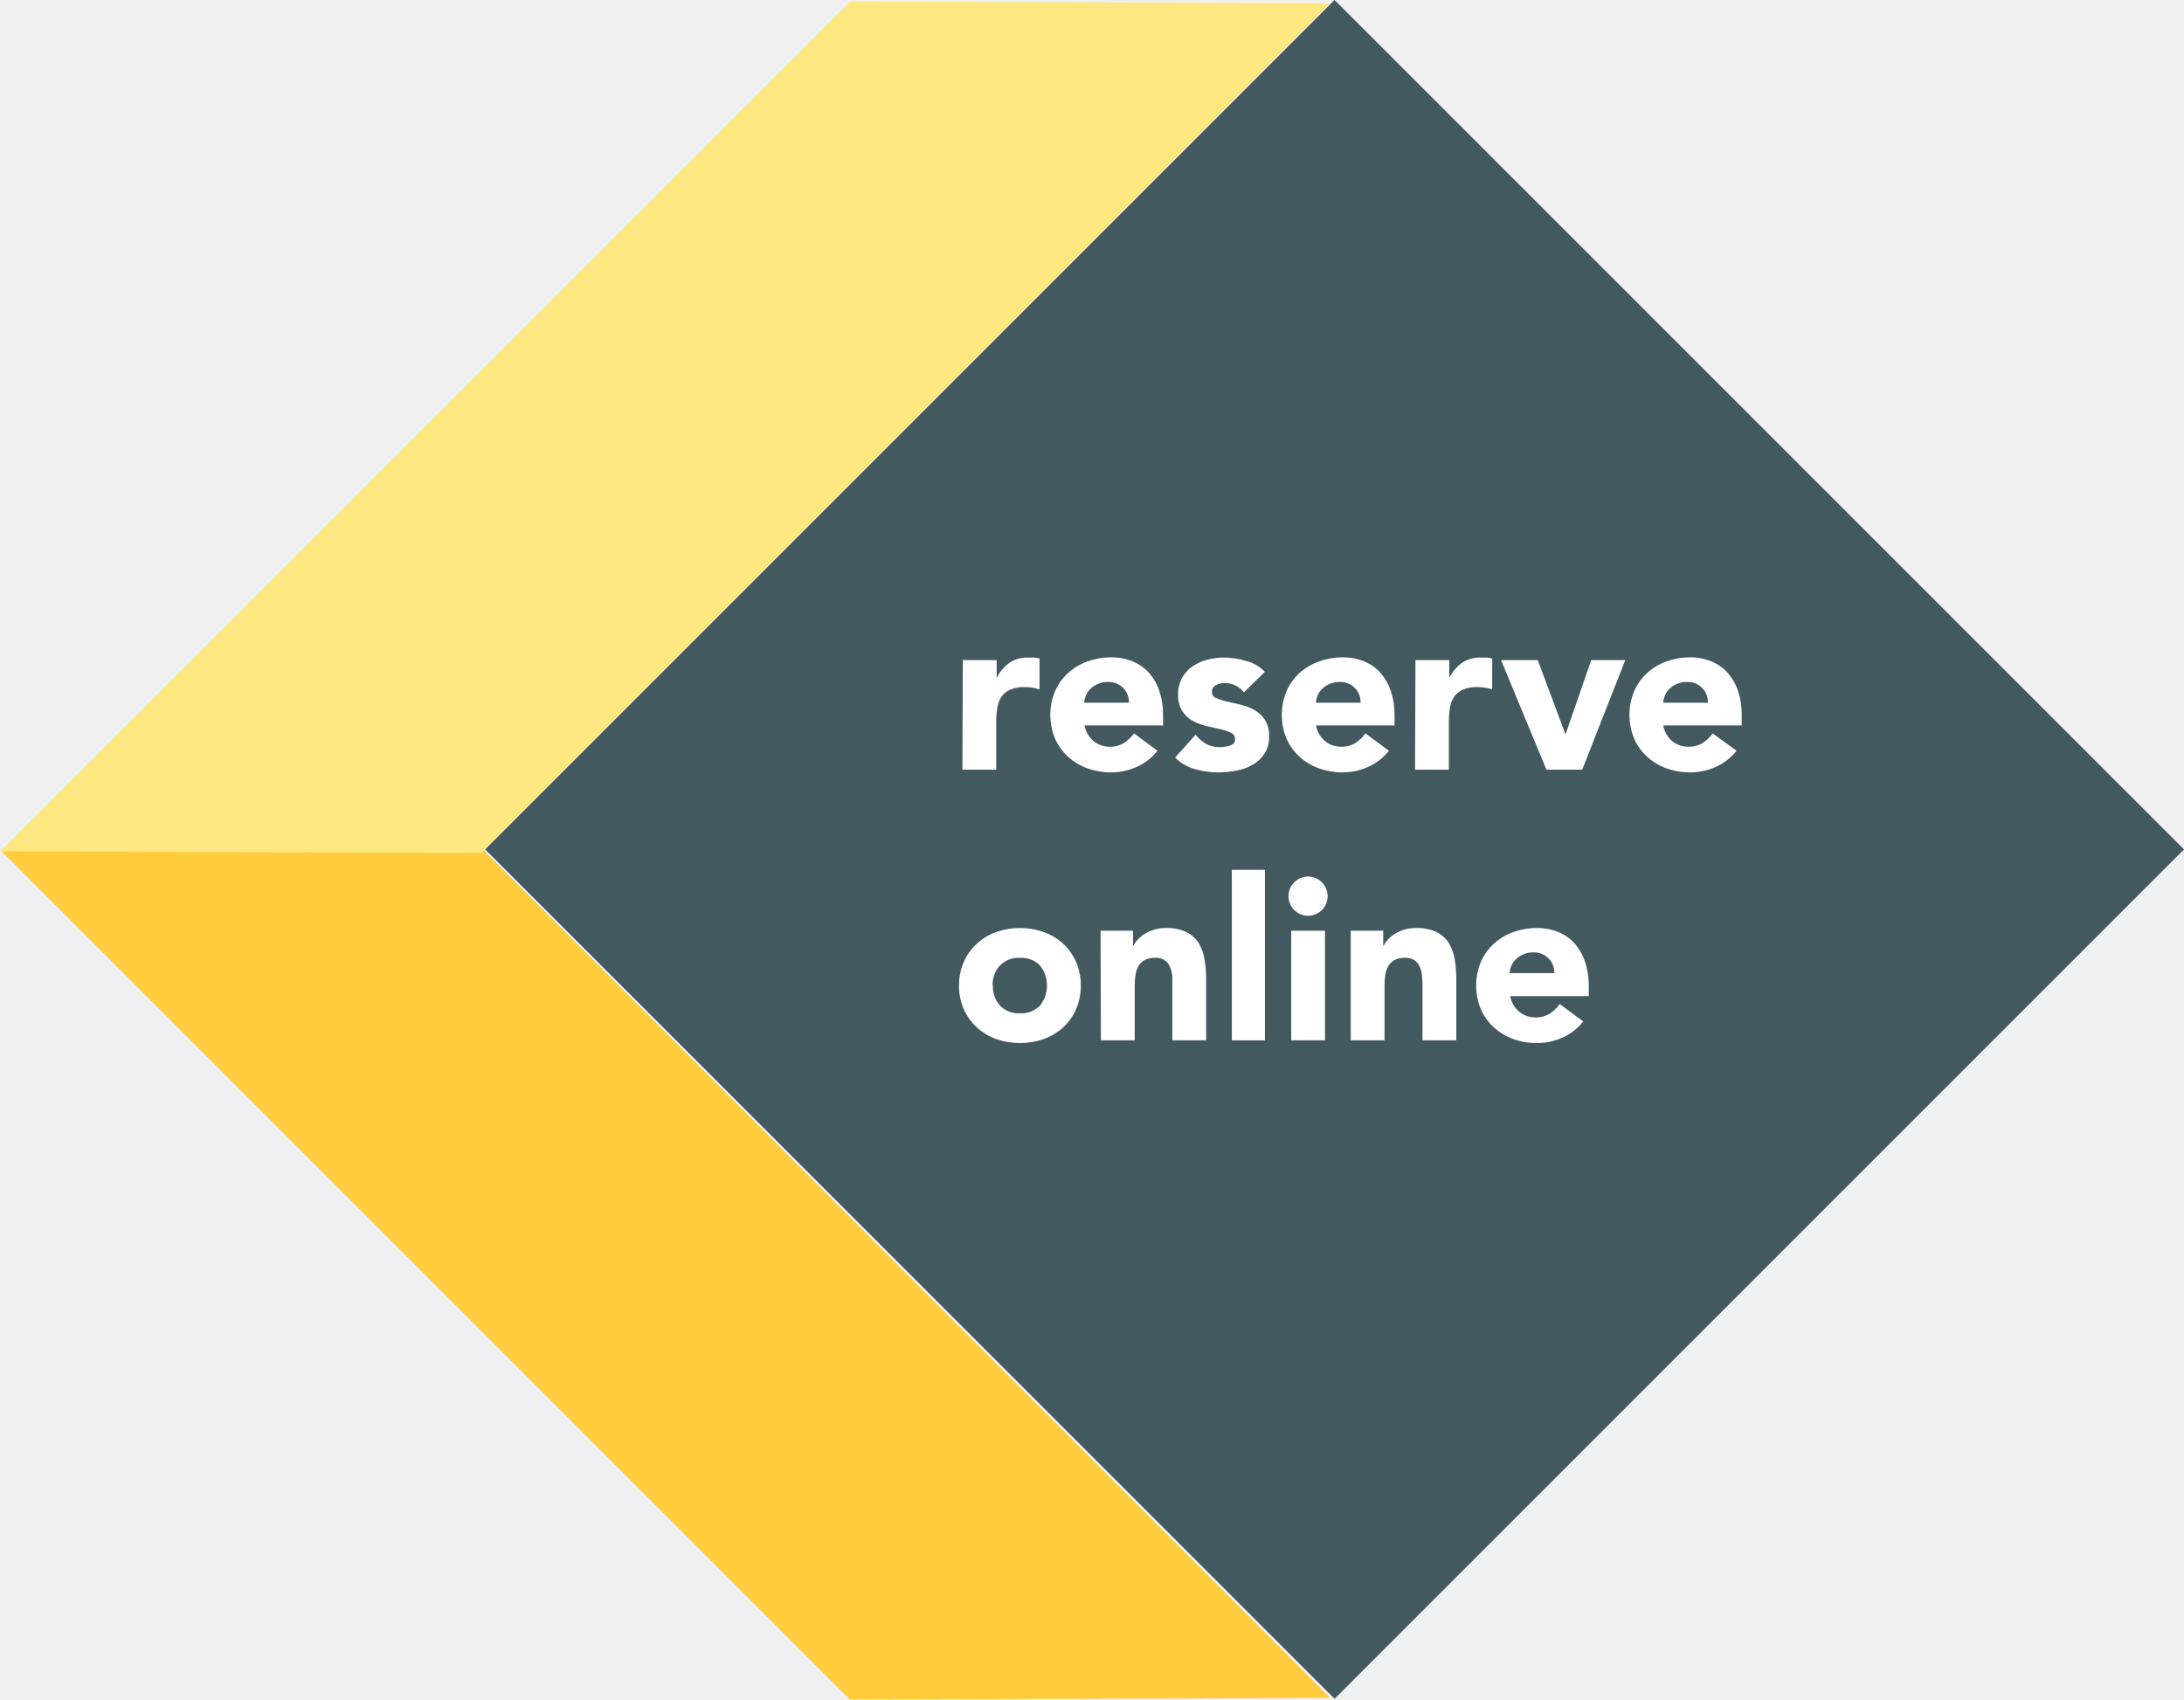
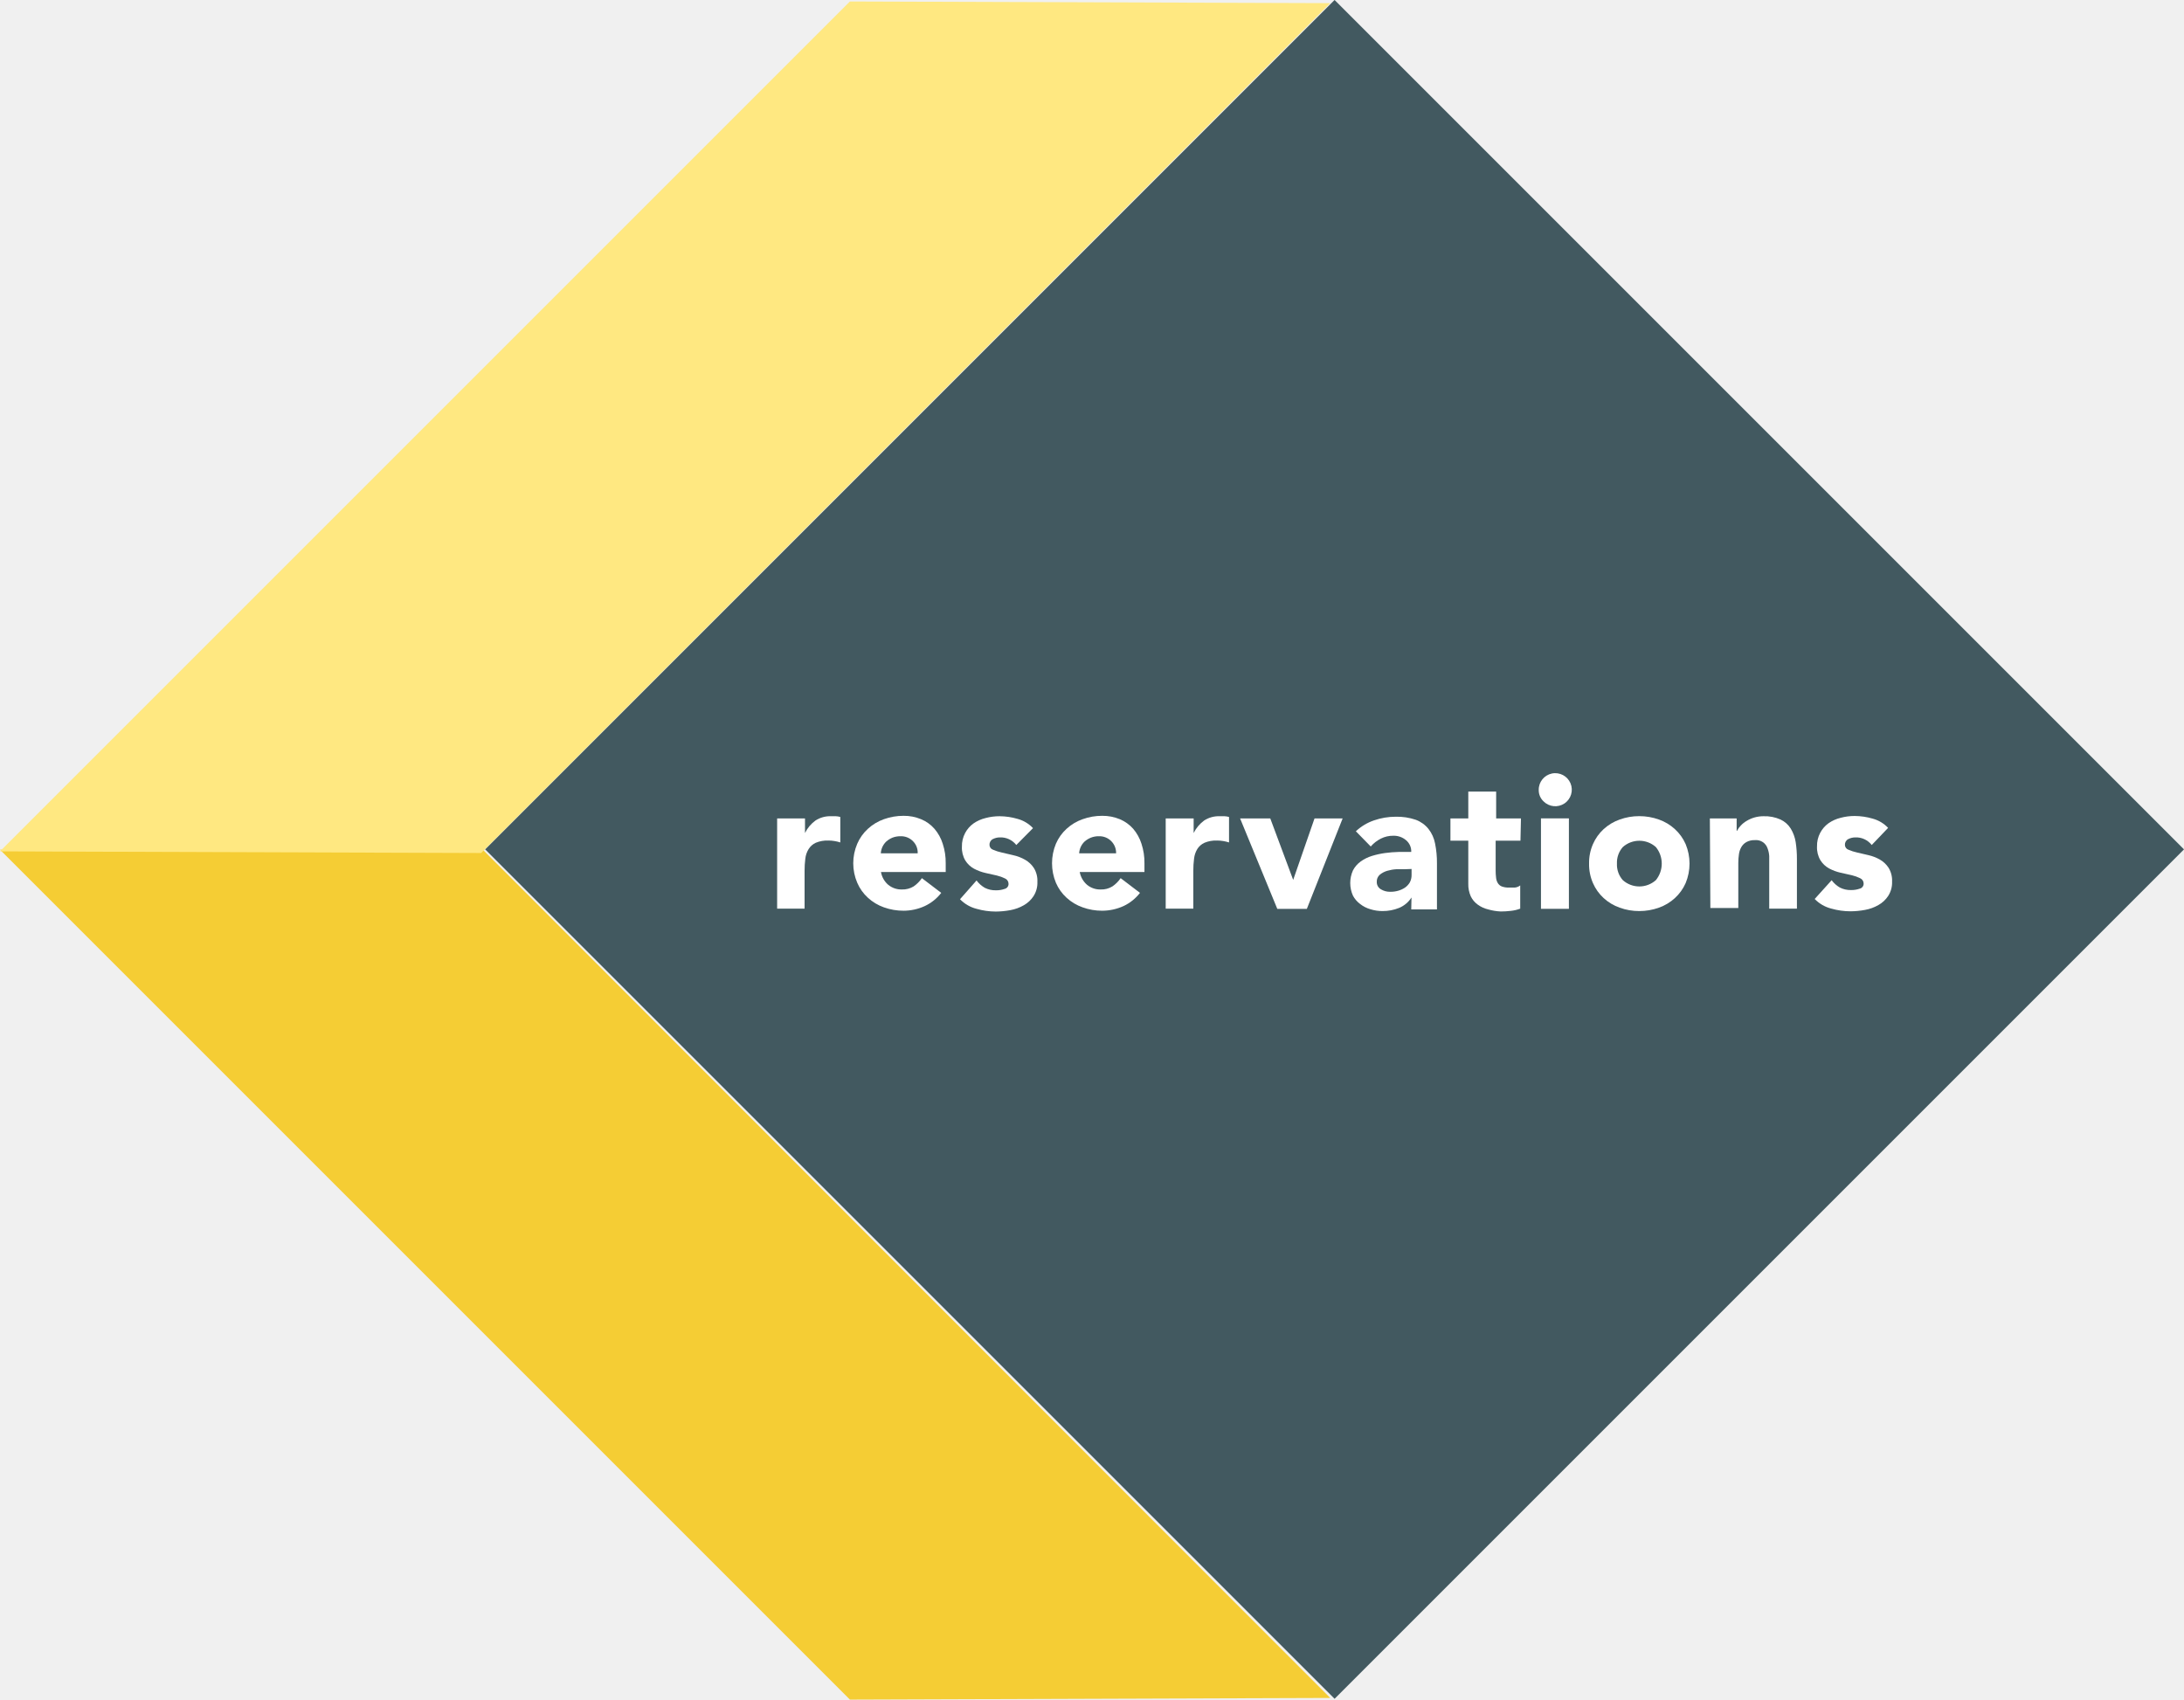
<svg xmlns="http://www.w3.org/2000/svg" viewBox="0 0 264.17 205.58">
  <defs>
-     <style>.cls-1{fill:#425960;}.cls-2{fill:#ffcc3e;}.cls-3{fill:#ffe881;}.cls-4{fill:#fff;}</style>
+     <style>.cls-1{fill:#425960;}.cls-2{fill:#f5cd34;}.cls-3{fill:#ffe881;}.cls-4{fill:#fff;}</style>
  </defs>
  <g id="Layer_2" data-name="Layer 2">
    <g id="Layer_1-2" data-name="Layer 1">
      <rect class="cls-1" x="88.78" y="30.09" width="145.3" height="145.3" transform="translate(-25.37 144.24) rotate(-45)" />
      <polygon class="cls-2" points="102.8 205.58 160.9 205.38 58.2 102.58 0 102.78 102.8 205.58" />
      <polygon class="cls-3" points="58.2 103.18 0 102.98 102.8 0.18 160.9 0.38 58.2 103.18" />
-       <path class="cls-4" d="M116.46,79.84h4.09V82h0a5.06,5.06,0,0,1,1.56-1.84,3.91,3.91,0,0,1,2.26-.62c.24,0,.47,0,.71,0a4.13,4.13,0,0,1,.66.11v3.74a7.16,7.16,0,0,0-.86-.21,6.42,6.42,0,0,0-.89-.07,4.28,4.28,0,0,0-1.85.33,2.52,2.52,0,0,0-1.06.92,3.51,3.51,0,0,0-.47,1.4,12.61,12.61,0,0,0-.11,1.8V93.1h-4.09Z" />
-       <path class="cls-4" d="M140,90.81a6.51,6.51,0,0,1-2.48,1.94,7.52,7.52,0,0,1-3.11.68,8.54,8.54,0,0,1-2.88-.49,7.05,7.05,0,0,1-2.35-1.41,6.8,6.8,0,0,1-1.57-2.19,7.49,7.49,0,0,1,0-5.73,6.74,6.74,0,0,1,1.57-2.2A7.05,7.05,0,0,1,131.54,80a8.54,8.54,0,0,1,2.88-.49A6.74,6.74,0,0,1,137,80a5.44,5.44,0,0,1,2,1.41,6.3,6.3,0,0,1,1.24,2.2,8.85,8.85,0,0,1,.44,2.86v1.28h-9.5a3.25,3.25,0,0,0,1.07,1.87,3,3,0,0,0,2,.7,3.05,3.05,0,0,0,1.7-.45,4.63,4.63,0,0,0,1.22-1.16ZM136.55,85a2.37,2.37,0,0,0-.69-1.77,2.42,2.42,0,0,0-1.82-.74,3,3,0,0,0-1.2.22,2.76,2.76,0,0,0-.89.56,2.31,2.31,0,0,0-.57.79,2.56,2.56,0,0,0-.24.94Z" />
-       <path class="cls-4" d="M150.46,83.74a2.93,2.93,0,0,0-2.38-1.12,2.32,2.32,0,0,0-1,.25.88.88,0,0,0-.49.84.77.77,0,0,0,.51.73,6.91,6.91,0,0,0,1.28.41l1.66.38a6.49,6.49,0,0,1,1.67.64A3.74,3.74,0,0,1,153,87.06a3.51,3.51,0,0,1,.5,2,3.68,3.68,0,0,1-.56,2.12,4.24,4.24,0,0,1-1.43,1.33,5.87,5.87,0,0,1-2,.71,11.45,11.45,0,0,1-2.16.21,10.25,10.25,0,0,1-2.81-.4,5.29,5.29,0,0,1-2.4-1.4l2.48-2.76A4.38,4.38,0,0,0,145.91,90a3.41,3.41,0,0,0,1.63.37,3.7,3.7,0,0,0,1.28-.21.74.74,0,0,0,.57-.75.85.85,0,0,0-.5-.78,5.88,5.88,0,0,0-1.29-.43l-1.66-.38a6.61,6.61,0,0,1-1.66-.62A3.5,3.5,0,0,1,143,86a3.59,3.59,0,0,1-.5-2,4,4,0,0,1,.48-2,4.07,4.07,0,0,1,1.25-1.39,5.52,5.52,0,0,1,1.79-.81,8.27,8.27,0,0,1,2-.26,9.4,9.4,0,0,1,2.65.39A4.85,4.85,0,0,1,153,81.26Z" />
-       <path class="cls-4" d="M168,90.81a6.62,6.62,0,0,1-2.49,1.94,7.48,7.48,0,0,1-3.11.68,8.52,8.52,0,0,1-2.87-.49,7,7,0,0,1-2.35-1.41,6.66,6.66,0,0,1-1.57-2.19,7.49,7.49,0,0,1,0-5.73,6.59,6.59,0,0,1,1.57-2.2A7,7,0,0,1,159.57,80a8.52,8.52,0,0,1,2.87-.49A6.66,6.66,0,0,1,165,80a5.39,5.39,0,0,1,2,1.41,6.46,6.46,0,0,1,1.24,2.2,8.85,8.85,0,0,1,.44,2.86v1.28h-9.5a3.24,3.24,0,0,0,1.06,1.87,3,3,0,0,0,2,.7,3.07,3.07,0,0,0,1.71-.45,4.59,4.59,0,0,0,1.21-1.16ZM164.57,85a2.36,2.36,0,0,0-.68-1.77,2.43,2.43,0,0,0-1.83-.74,3,3,0,0,0-1.2.22,2.82,2.82,0,0,0-.88.56,2.49,2.49,0,0,0-.58.79,2.76,2.76,0,0,0-.23.94Z" />
-       <path class="cls-4" d="M171.21,79.84h4.09V82h0a5.06,5.06,0,0,1,1.56-1.84,3.91,3.91,0,0,1,2.26-.62c.24,0,.47,0,.71,0a4.13,4.13,0,0,1,.66.11v3.74a7.16,7.16,0,0,0-.86-.21,6.42,6.42,0,0,0-.89-.07,4.36,4.36,0,0,0-1.86.33,2.55,2.55,0,0,0-1.05.92,3.51,3.51,0,0,0-.47,1.4,12.61,12.61,0,0,0-.11,1.8V93.1h-4.09Z" />
-       <path class="cls-4" d="M181.56,79.84H186l3.36,9h0l3.11-9h4.12L191.38,93.1h-4.33Z" />
-       <path class="cls-4" d="M210.05,90.81a6.62,6.62,0,0,1-2.49,1.94,7.48,7.48,0,0,1-3.11.68,8.54,8.54,0,0,1-2.88-.49,6.91,6.91,0,0,1-2.34-1.41,6.52,6.52,0,0,1-1.57-2.19,7.49,7.49,0,0,1,0-5.73,6.46,6.46,0,0,1,1.57-2.2A6.91,6.91,0,0,1,201.57,80a8.54,8.54,0,0,1,2.88-.49A6.66,6.66,0,0,1,207,80a5.48,5.48,0,0,1,2,1.41,6.46,6.46,0,0,1,1.24,2.2,8.85,8.85,0,0,1,.43,2.86v1.28h-9.49a3.24,3.24,0,0,0,1.06,1.87,3,3,0,0,0,2,.7,3.11,3.11,0,0,0,1.71-.45,4.75,4.75,0,0,0,1.21-1.16ZM206.58,85a2.36,2.36,0,0,0-.68-1.77,2.44,2.44,0,0,0-1.83-.74,3,3,0,0,0-1.2.22,2.87,2.87,0,0,0-.89.56,2.61,2.61,0,0,0-.57.79,2.55,2.55,0,0,0-.23.94Z" />
-       <path class="cls-4" d="M116,119.21a7,7,0,0,1,.58-2.86,6.46,6.46,0,0,1,1.57-2.2,6.91,6.91,0,0,1,2.34-1.41,8.71,8.71,0,0,1,5.76,0,7.05,7.05,0,0,1,2.35,1.41,6.57,6.57,0,0,1,1.56,2.2,7.37,7.37,0,0,1,0,5.73,6.63,6.63,0,0,1-1.56,2.19,7.05,7.05,0,0,1-2.35,1.41,8.71,8.71,0,0,1-5.76,0,6.91,6.91,0,0,1-2.34-1.41,6.52,6.52,0,0,1-1.57-2.19A7,7,0,0,1,116,119.21Zm4.1,0a3.41,3.41,0,0,0,.86,2.43,3.1,3.1,0,0,0,2.41.93,3.14,3.14,0,0,0,2.42-.93,3.9,3.9,0,0,0,0-4.86,3.14,3.14,0,0,0-2.42-.92,3.1,3.1,0,0,0-2.41.92A3.41,3.41,0,0,0,120.06,119.21Z" />
-       <path class="cls-4" d="M133.12,112.58h3.93v1.8h.06a3,3,0,0,1,.54-.76,3.85,3.85,0,0,1,.85-.68,4.41,4.41,0,0,1,1.12-.49,4.51,4.51,0,0,1,1.36-.2,5.61,5.61,0,0,1,2.51.48,3.68,3.68,0,0,1,1.49,1.32,5.52,5.52,0,0,1,.72,2,14.78,14.78,0,0,1,.19,2.48v7.31H141.8v-6.49c0-.38,0-.78,0-1.19a3.66,3.66,0,0,0-.25-1.13,1.75,1.75,0,0,0-1.84-1.17,2.5,2.5,0,0,0-1.28.28,1.91,1.91,0,0,0-.75.77,2.81,2.81,0,0,0-.34,1.07,8.49,8.49,0,0,0-.09,1.26v6.6h-4.09Z" />
-       <path class="cls-4" d="M149,105.21H153v20.63H149Z" />
-       <path class="cls-4" d="M155.85,108.41a2.26,2.26,0,0,1,.7-1.68,2.35,2.35,0,0,1,3.35,0,2.37,2.37,0,1,1-4.05,1.68Zm.33,4.17h4.09v13.26h-4.09Z" />
-       <path class="cls-4" d="M163.38,112.58h3.93v1.8h.05a3.3,3.3,0,0,1,.55-.76,3.79,3.79,0,0,1,.84-.68,4.57,4.57,0,0,1,1.12-.49,4.63,4.63,0,0,1,1.37-.2,5.64,5.64,0,0,1,2.51.48,3.65,3.65,0,0,1,1.48,1.32,5.35,5.35,0,0,1,.73,2,15.92,15.92,0,0,1,.19,2.48v7.31h-4.09v-6.49c0-.38,0-.78-.05-1.19a3.39,3.39,0,0,0-.24-1.13,2,2,0,0,0-.63-.85,1.92,1.92,0,0,0-1.21-.32,2.5,2.5,0,0,0-1.28.28,1.91,1.91,0,0,0-.75.77,3,3,0,0,0-.35,1.07,10.14,10.14,0,0,0-.08,1.26v6.6h-4.09Z" />
-       <path class="cls-4" d="M191.51,123.55a6.59,6.59,0,0,1-2.48,1.94,7.52,7.52,0,0,1-3.11.68,8.3,8.3,0,0,1-2.88-.49,7,7,0,0,1-2.35-1.41,6.66,6.66,0,0,1-1.57-2.19,7.49,7.49,0,0,1,0-5.73,6.59,6.59,0,0,1,1.57-2.2,7,7,0,0,1,2.35-1.41,8.54,8.54,0,0,1,2.88-.49,6.65,6.65,0,0,1,2.57.49,5.39,5.39,0,0,1,2,1.41,6.46,6.46,0,0,1,1.24,2.2,8.85,8.85,0,0,1,.44,2.86v1.28h-9.5a3.17,3.17,0,0,0,1.07,1.87,3,3,0,0,0,2,.7,3.07,3.07,0,0,0,1.71-.45,4.59,4.59,0,0,0,1.21-1.16ZM188,117.71a2.36,2.36,0,0,0-.68-1.77,2.43,2.43,0,0,0-1.83-.74,3,3,0,0,0-2.08.78,2.49,2.49,0,0,0-.58.79,2.76,2.76,0,0,0-.23.94Z" />
+     </g>
+     <g id="Layer_2-2" data-name="Layer 2">
+       <path class="cls-4" d="M94,99h3.37v1.76h0a4.08,4.08,0,0,1,1.28-1.52,3.24,3.24,0,0,1,1.87-.51,5.63,5.63,0,0,1,.58,0,2.17,2.17,0,0,1,.54.09v3.08a4.57,4.57,0,0,0-.71-.17,4.23,4.23,0,0,0-.73-.06,3.62,3.62,0,0,0-1.53.27,2,2,0,0,0-.86.76,2.75,2.75,0,0,0-.4,1.16,11.2,11.2,0,0,0-.09,1.48v4.57H94Z" />
+       <path class="cls-4" d="M113.85,108a5.41,5.41,0,0,1-2,1.6,6.19,6.19,0,0,1-2.56.56,7,7,0,0,1-2.38-.41,5.62,5.62,0,0,1-1.93-1.16,5.25,5.25,0,0,1-1.29-1.81,6,6,0,0,1,0-4.72,5.25,5.25,0,0,1,1.29-1.81,5.62,5.62,0,0,1,1.93-1.16,7,7,0,0,1,2.38-.41,5.34,5.34,0,0,1,2.12.41,4.31,4.31,0,0,1,1.62,1.16,5.1,5.1,0,0,1,1,1.81,7.26,7.26,0,0,1,.36,2.36v1.06h-7.83a2.64,2.64,0,0,0,.87,1.54,2.51,2.51,0,0,0,1.67.57,2.56,2.56,0,0,0,1.41-.37,3.91,3.91,0,0,0,1-1ZM111,103.22a1.93,1.93,0,0,0-.56-1.46,2,2,0,0,0-1.51-.61,2.57,2.57,0,0,0-1,.18,2.67,2.67,0,0,0-.73.46,2.14,2.14,0,0,0-.66,1.43Z" />
+       <path class="cls-4" d="M122.93,102.21a2.41,2.41,0,0,0-2-.92,1.91,1.91,0,0,0-.83.2.73.73,0,0,0-.41.7.61.61,0,0,0,.42.59,5.52,5.52,0,0,0,1.06.34l1.37.32A5.06,5.06,0,0,1,124,104a3.08,3.08,0,0,1,1.06,1,2.94,2.94,0,0,1,.42,1.66,3,3,0,0,1-.47,1.74,3.36,3.36,0,0,1-1.18,1.1,5,5,0,0,1-1.62.59,9.81,9.81,0,0,1-1.77.17,8.5,8.5,0,0,1-2.32-.33,4.23,4.23,0,0,1-2-1.16l2-2.27a3.32,3.32,0,0,0,1,.89,2.85,2.85,0,0,0,1.34.3,3,3,0,0,0,1.06-.17.61.61,0,0,0,.47-.61.7.7,0,0,0-.42-.65,4.73,4.73,0,0,0-1-.36l-1.38-.31a5.51,5.51,0,0,1-1.37-.51,2.84,2.84,0,0,1-1.06-1,3,3,0,0,1-.41-1.66,3.34,3.34,0,0,1,.39-1.66,3.38,3.38,0,0,1,1-1.15,4.38,4.38,0,0,1,1.47-.66,6.48,6.48,0,0,1,1.69-.22,7.88,7.88,0,0,1,2.18.32,4,4,0,0,1,1.87,1.12Z" />
+       <path class="cls-4" d="M137.89,108a5.45,5.45,0,0,1-2,1.6,6.27,6.27,0,0,1-2.57.56,6.86,6.86,0,0,1-2.37-.41,5.57,5.57,0,0,1-1.94-1.16,5.25,5.25,0,0,1-1.29-1.81,6.16,6.16,0,0,1,0-4.72,5.25,5.25,0,0,1,1.29-1.81,5.57,5.57,0,0,1,1.94-1.16,6.86,6.86,0,0,1,2.37-.41,5.43,5.43,0,0,1,2.13.41,4.47,4.47,0,0,1,1.62,1.16,5.24,5.24,0,0,1,1,1.81,7.26,7.26,0,0,1,.36,2.36v1.06h-7.83a2.71,2.71,0,0,0,.88,1.54,2.48,2.48,0,0,0,1.66.57,2.51,2.51,0,0,0,1.41-.37,3.75,3.75,0,0,0,1-1ZM135,103.22a2,2,0,0,0-.57-1.46,2,2,0,0,0-1.5-.61,2.5,2.5,0,0,0-1,.18,2.73,2.73,0,0,0-.74.46,2.14,2.14,0,0,0-.66,1.43Z" />
+       <path class="cls-4" d="M141,99h3.38v1.76h0a4.18,4.18,0,0,1,1.28-1.52,3.24,3.24,0,0,1,1.87-.51,5.83,5.83,0,0,1,.59,0,2.34,2.34,0,0,1,.54.09v3.08a4.86,4.86,0,0,0-.71-.17,4.4,4.4,0,0,0-.73-.06,3.56,3.56,0,0,0-1.53.27,2,2,0,0,0-.87.76,2.89,2.89,0,0,0-.39,1.16,11.2,11.2,0,0,0-.09,1.48v4.57H141Z" />
+       <path class="cls-4" d="M150,99h3.65l2.77,7.43h0L159,99h3.4l-4.33,10.94H154.5Z" />
+       <path class="cls-4" d="M170.73,108.56h0a3.28,3.28,0,0,1-1.5,1.26,5.23,5.23,0,0,1-2,.38,4.8,4.8,0,0,1-1.47-.22,3.61,3.61,0,0,1-1.25-.64,3,3,0,0,1-.86-1,3.72,3.72,0,0,1,0-3.06,3.07,3.07,0,0,1,.94-1.08,4.67,4.67,0,0,1,1.36-.67,10.2,10.2,0,0,1,1.59-.35,15.09,15.09,0,0,1,1.64-.13c.55,0,1.06,0,1.52,0a1.75,1.75,0,0,0-.64-1.43,2.27,2.27,0,0,0-1.52-.53,3.24,3.24,0,0,0-1.52.35,4.11,4.11,0,0,0-1.22.95l-1.8-1.84a6.07,6.07,0,0,1,2.2-1.32,8,8,0,0,1,2.61-.44,7,7,0,0,1,2.44.37,3.56,3.56,0,0,1,1.53,1.1,4.08,4.08,0,0,1,.8,1.76,11.63,11.63,0,0,1,.23,2.42v5.56h-3.11Zm-.83-3.42-1,0a5,5,0,0,0-1.1.19,2.57,2.57,0,0,0-.9.47,1.09,1.09,0,0,0-.37.88,1,1,0,0,0,.52.9,2.09,2.09,0,0,0,1.08.29,3.35,3.35,0,0,0,1-.13,2.94,2.94,0,0,0,.82-.38,2.05,2.05,0,0,0,.58-.63,1.87,1.87,0,0,0,.21-.9v-.72Z" />
+       <path class="cls-4" d="M183.91,101.69h-3v3.65a6.81,6.81,0,0,0,.05.82,1.56,1.56,0,0,0,.2.64,1,1,0,0,0,.48.42,2.33,2.33,0,0,0,.87.14c.18,0,.42,0,.71,0a1.25,1.25,0,0,0,.66-.26v2.81a4.53,4.53,0,0,1-1.17.27,9.61,9.61,0,0,1-1.19.07A6.53,6.53,0,0,1,180,110a3.47,3.47,0,0,1-1.26-.58,2.63,2.63,0,0,1-.84-1,3.54,3.54,0,0,1-.3-1.53v-5.2h-2.16V99h2.16V95.75h3.37V99h3Z" />
+       <path class="cls-4" d="M186.12,95.55a2,2,0,1,1,.58,1.38A1.85,1.85,0,0,1,186.12,95.55Zm.27,3.44h3.38v10.94h-3.38Z" />
+       <path class="cls-4" d="M192.21,104.46a5.62,5.62,0,0,1,.47-2.36,5.38,5.38,0,0,1,1.29-1.81,5.67,5.67,0,0,1,1.94-1.16,6.86,6.86,0,0,1,2.37-.41,7,7,0,0,1,2.38.41,5.62,5.62,0,0,1,1.93,1.16,5.41,5.41,0,0,1,1.3,1.81,6.16,6.16,0,0,1,0,4.72,5.41,5.41,0,0,1-1.3,1.81,5.62,5.62,0,0,1-1.93,1.16,7,7,0,0,1-2.38.41,6.86,6.86,0,0,1-2.37-.41,5.67,5.67,0,0,1-1.94-1.16,5.38,5.38,0,0,1-1.29-1.81A5.62,5.62,0,0,1,192.21,104.46Zm3.37,0a2.83,2.83,0,0,0,.71,2,3,3,0,0,0,4,0,3.17,3.17,0,0,0,0-4,3,3,0,0,0-4,0A2.84,2.84,0,0,0,195.58,104.46Z" />
+       <path class="cls-4" d="M206.82,99h3.24v1.49h.05a2.46,2.46,0,0,1,.45-.63,3,3,0,0,1,.7-.56,3.88,3.88,0,0,1,.92-.41,4,4,0,0,1,1.12-.16,4.65,4.65,0,0,1,2.07.4,2.9,2.9,0,0,1,1.23,1.09,4.5,4.5,0,0,1,.6,1.64,13.07,13.07,0,0,1,.15,2.05v6H214v-5.36c0-.31,0-.64,0-1a3.15,3.15,0,0,0-.2-.93,1.46,1.46,0,0,0-1.52-1,2,2,0,0,0-1.05.24,1.63,1.63,0,0,0-.62.63,2.33,2.33,0,0,0-.28.89,6.85,6.85,0,0,0-.07,1v5.45h-3.38Z" />
+       <path class="cls-4" d="M226.4,102.21a2.41,2.41,0,0,0-2-.92,1.91,1.91,0,0,0-.83.2.73.73,0,0,0-.41.7.61.61,0,0,0,.42.59,5.52,5.52,0,0,0,1.06.34l1.37.32a5.06,5.06,0,0,1,1.37.53,3.08,3.08,0,0,1,1.06,1,2.94,2.94,0,0,1,.42,1.66,3,3,0,0,1-.47,1.74,3.36,3.36,0,0,1-1.18,1.1,5,5,0,0,1-1.62.59,9.81,9.81,0,0,1-1.77.17,8.5,8.5,0,0,1-2.32-.33,4.23,4.23,0,0,1-2-1.16l2.05-2.27a3.32,3.32,0,0,0,1,.89,2.85,2.85,0,0,0,1.34.3,3,3,0,0,0,1.06-.17.61.61,0,0,0,.47-.61.7.7,0,0,0-.42-.65,4.73,4.73,0,0,0-1-.36l-1.38-.31a5.51,5.51,0,0,1-1.37-.51,2.84,2.84,0,0,1-1.06-1,3,3,0,0,1-.41-1.66,3.34,3.34,0,0,1,.39-1.66,3.38,3.38,0,0,1,1-1.15,4.38,4.38,0,0,1,1.47-.66,6.48,6.48,0,0,1,1.69-.22,7.88,7.88,0,0,1,2.18.32,4,4,0,0,1,1.87,1.12Z" />
    </g>
  </g>
</svg>
